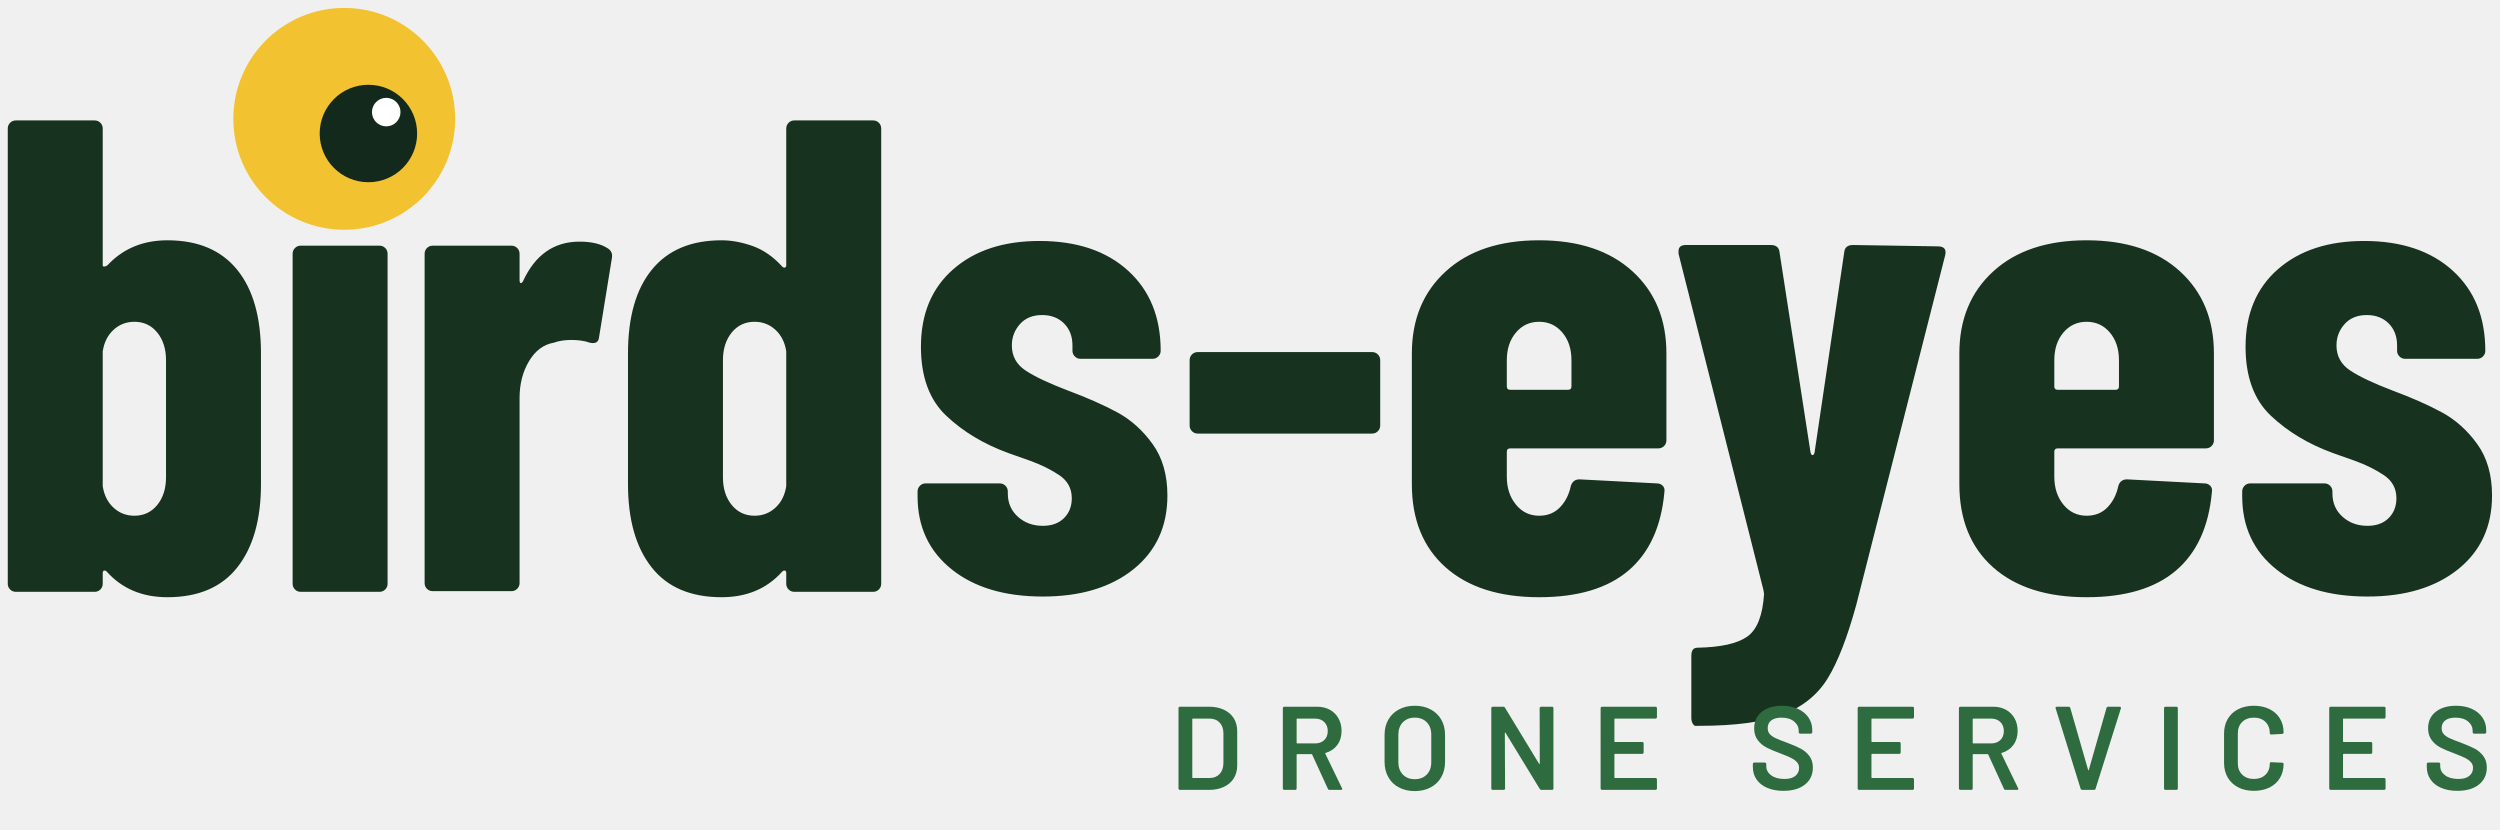
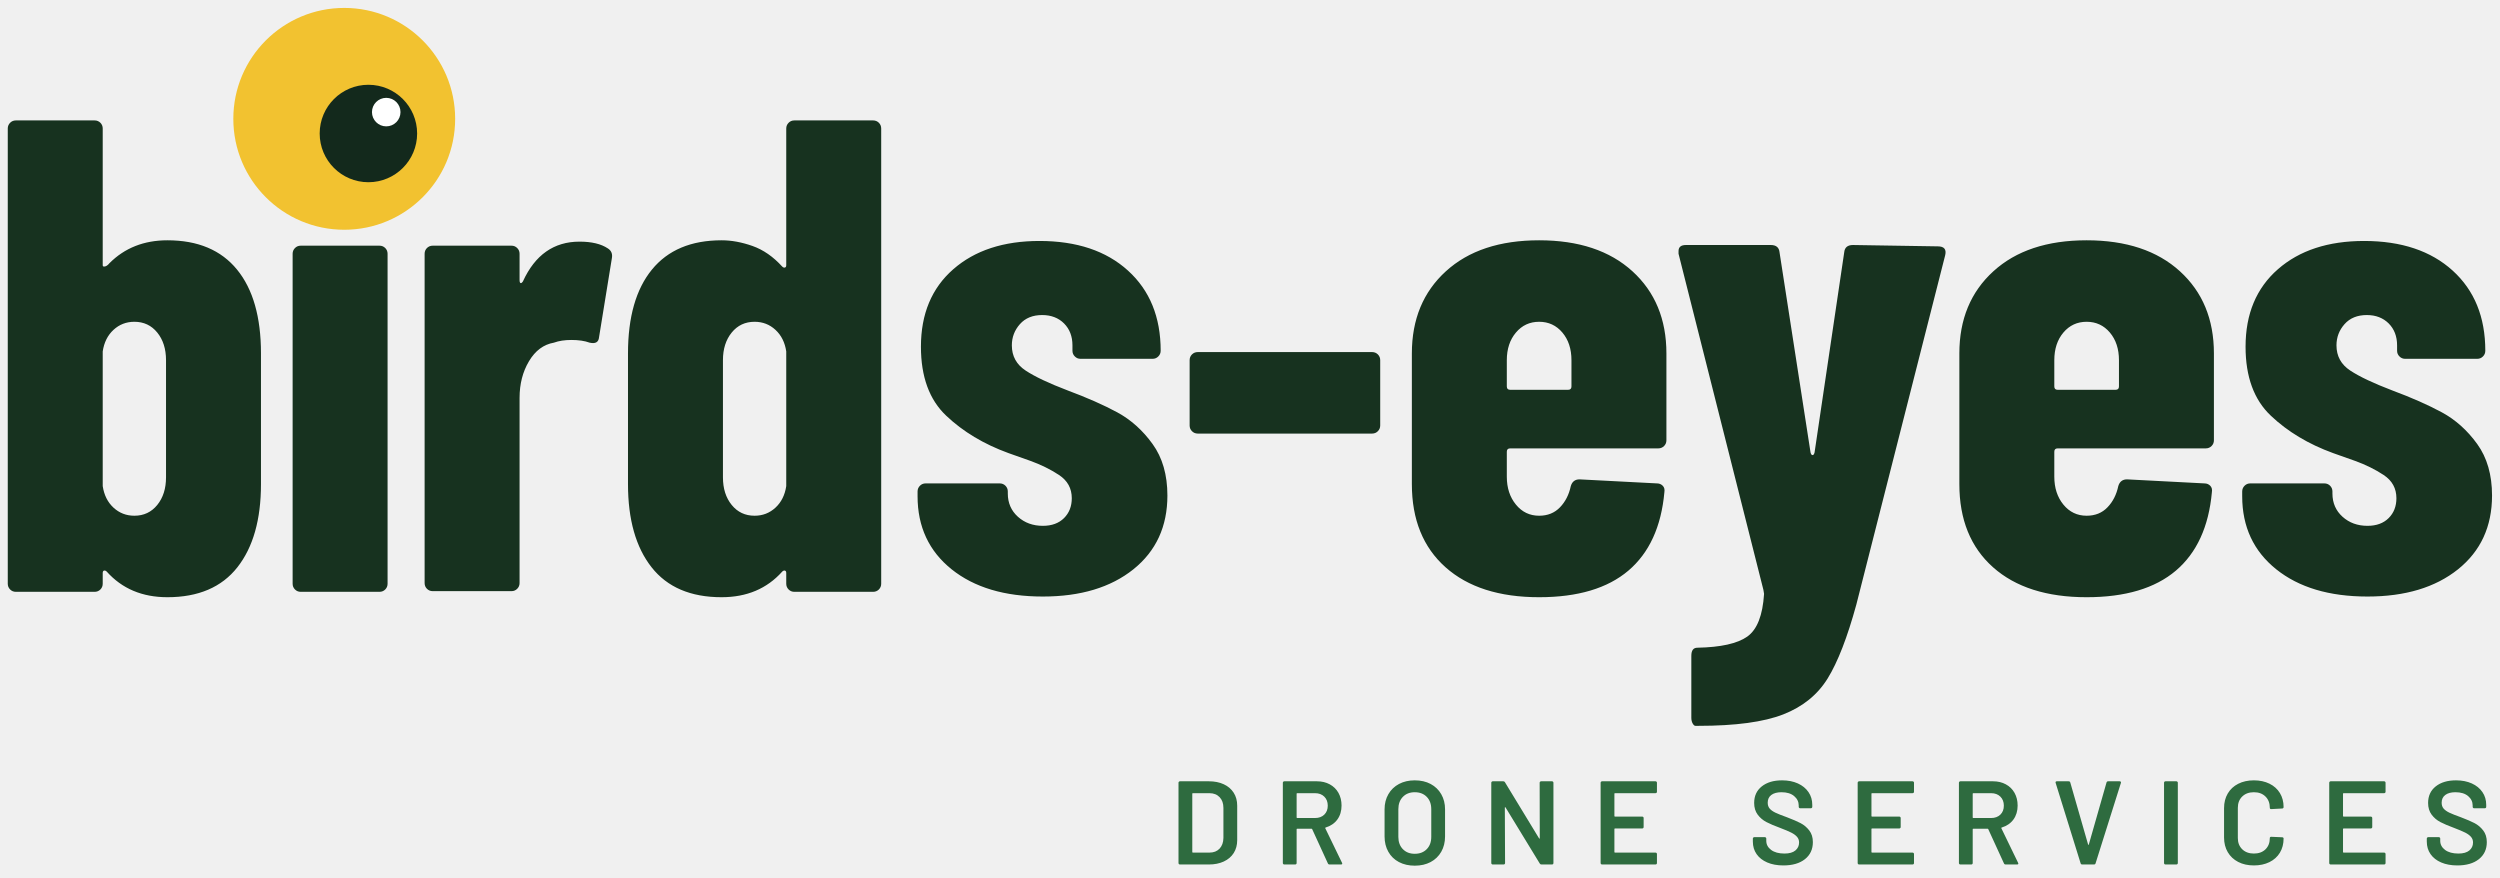
- <svg xmlns="http://www.w3.org/2000/svg" viewBox="4.5 0.6 631.1 209.4" role="img" aria-label="Birds-Eyes Drone Services">
+ <svg xmlns="http://www.w3.org/2000/svg" viewBox="4.5 0.6 631.1 221.5" role="img" aria-label="Birds-Eyes Drone Services">
  <path fill="#17321F" d="M70.38 89.82V122.8Q70.38 136.23 64.43 143.8Q58.48 151.36 46.75 151.36Q37.23 151.36 31.45 144.9Q31.11 144.56 30.77 144.64Q30.43 144.73 30.43 145.24V147.96Q30.43 148.81 29.84 149.41Q29.24 150 28.39 150H8.5Q7.65 150 7.06 149.41Q6.46 148.81 6.46 147.96V33.04Q6.46 32.19 7.06 31.59Q7.65 31 8.5 31H28.39Q29.24 31 29.84 31.59Q30.43 32.19 30.43 33.04V67.55Q30.43 67.89 30.77 67.89Q31.45 67.89 32.13 67.04Q37.91 61.26 46.75 61.26Q58.31 61.26 64.34 68.66Q70.38 76.05 70.38 89.82ZM38.42 81.83Q35.36 81.83 33.15 83.87Q30.94 85.91 30.43 89.31V123.31Q30.94 126.71 33.15 128.75Q35.36 130.79 38.42 130.79Q41.99 130.79 44.2 128.07Q46.41 125.35 46.41 121.1V91.52Q46.41 87.27 44.2 84.55Q41.99 81.83 38.42 81.83ZM78.37 147.96V64.66Q78.37 63.81 78.97 63.21Q79.56 62.62 80.41 62.62H100.3Q101.15 62.62 101.75 63.21Q102.34 63.81 102.34 64.66V147.96Q102.34 148.81 101.75 149.41Q101.15 150 100.3 150H80.41Q79.56 150 78.97 149.41Q78.37 148.81 78.37 147.96ZM157.93 63.3Q159.29 64.15 158.95 65.85L155.72 85.74Q155.55 87.61 153.34 87.1Q151.47 86.42 148.75 86.42Q146.2 86.42 144.33 87.1Q140.42 87.78 138.04 91.78Q135.66 95.77 135.66 101.04V147.79Q135.66 148.64 135.06 149.24Q134.47 149.83 133.62 149.83H113.73Q112.88 149.83 112.28 149.24Q111.69 148.64 111.69 147.79V64.66Q111.69 63.81 112.28 63.21Q112.88 62.62 113.73 62.62H133.62Q134.47 62.62 135.06 63.21Q135.66 63.81 135.66 64.66V71.29Q135.66 71.97 135.92 72.06Q136.17 72.14 136.51 71.63Q141.1 61.6 150.79 61.6Q155.38 61.6 157.93 63.3ZM205.02 31H224.91Q225.76 31 226.36 31.59Q226.95 32.19 226.95 33.04V147.96Q226.95 148.81 226.36 149.41Q225.76 150 224.91 150H205.02Q204.17 150 203.58 149.41Q202.98 148.81 202.98 147.96V145.24Q202.98 144.73 202.64 144.64Q202.3 144.56 201.96 144.9Q196.18 151.36 186.66 151.36Q174.93 151.36 168.98 143.8Q163.03 136.23 163.03 122.8V89.82Q163.03 76.05 169.07 68.66Q175.1 61.26 186.66 61.26Q190.4 61.26 194.48 62.7Q198.56 64.15 201.96 67.89Q202.3 68.23 202.64 68.14Q202.98 68.06 202.98 67.55V33.04Q202.98 32.19 203.58 31.59Q204.17 31 205.02 31ZM202.98 123.31V89.31Q202.47 85.91 200.26 83.87Q198.05 81.83 194.99 81.83Q191.42 81.83 189.21 84.55Q187 87.27 187 91.52V121.1Q187 125.35 189.21 128.07Q191.42 130.79 194.99 130.79Q198.05 130.79 200.26 128.75Q202.47 126.71 202.98 123.31ZM236.13 125.86V124.67Q236.13 123.82 236.73 123.22Q237.32 122.63 238.17 122.63H256.87Q257.72 122.63 258.32 123.22Q258.91 123.82 258.91 124.67V125.18Q258.91 128.75 261.46 131.05Q264.01 133.34 267.75 133.34Q271.15 133.34 273.11 131.38Q275.06 129.43 275.06 126.37Q275.06 122.63 271.83 120.5Q268.6 118.38 264.61 116.94Q260.61 115.49 259.08 114.98Q249.73 111.58 243.36 105.54Q236.98 99.51 236.98 88.12Q236.98 75.71 245.14 68.57Q253.3 61.43 266.9 61.43Q281.01 61.43 289.25 68.91Q297.5 76.39 297.5 89.14Q297.5 89.99 296.9 90.58Q296.31 91.18 295.46 91.18H277.27Q276.42 91.18 275.83 90.58Q275.23 89.99 275.23 89.14V87.78Q275.23 84.38 273.11 82.25Q270.98 80.13 267.58 80.13Q264.01 80.13 261.97 82.42Q259.93 84.72 259.93 87.78Q259.93 91.86 263.42 94.15Q266.9 96.45 274.04 99.17Q281.35 101.89 286.54 104.69Q291.72 107.5 295.46 112.69Q299.2 117.87 299.2 125.69Q299.2 137.42 290.62 144.31Q282.03 151.19 267.75 151.19Q253.3 151.19 244.72 144.31Q236.13 137.42 236.13 125.86ZM304.81 108.01V91.52Q304.81 90.67 305.4 90.07Q306 89.48 306.85 89.48H350.88Q351.73 89.48 352.33 90.07Q352.92 90.67 352.92 91.52V108.01Q352.92 108.86 352.33 109.45Q351.73 110.05 350.88 110.05H306.85Q306 110.05 305.4 109.45Q304.81 108.86 304.81 108.01ZM423.13 113.79H385.73Q384.88 113.79 384.88 114.64V120.93Q384.88 125.18 387.18 127.98Q389.47 130.79 393.04 130.79Q396.27 130.79 398.31 128.66Q400.35 126.54 401.03 123.31Q401.54 121.61 403.24 121.61L422.79 122.63Q423.64 122.63 424.24 123.22Q424.83 123.82 424.66 124.84Q423.47 137.93 415.57 144.65Q407.66 151.36 393.04 151.36Q377.91 151.36 369.41 143.8Q360.91 136.23 360.91 122.8V89.82Q360.91 76.9 369.5 69.08Q378.08 61.26 393.04 61.26Q408 61.26 416.59 69.08Q425.17 76.9 425.17 89.82V111.75Q425.17 112.6 424.58 113.19Q423.98 113.79 423.13 113.79ZM384.88 91.52V98.15Q384.88 99 385.73 99H400.35Q401.2 99 401.2 98.15V91.52Q401.2 87.27 398.91 84.55Q396.61 81.83 393.04 81.83Q389.47 81.83 387.18 84.55Q384.88 87.27 384.88 91.52ZM431.46 181.79V166.15Q431.46 164.11 432.99 164.11Q441.83 163.94 445.57 161.31Q449.31 158.67 449.82 150.51L449.65 149.49L428.23 64.66V63.98Q428.23 62.45 430.1 62.45H451.52Q453.56 62.45 453.73 64.32L461.55 114.81Q461.72 115.49 462.06 115.49Q462.4 115.49 462.57 114.81L470.05 64.32Q470.22 62.45 472.26 62.45L493.68 62.79Q496.06 62.79 495.55 65L473.11 153.23Q469.71 165.64 465.89 171.84Q462.06 178.05 454.67 180.94Q447.27 183.83 433.33 183.83H432.48Q432.14 183.83 431.8 183.24Q431.46 182.64 431.46 181.79ZM561.34 113.79H523.94Q523.09 113.79 523.09 114.64V120.93Q523.09 125.18 525.38 127.98Q527.68 130.79 531.25 130.79Q534.48 130.79 536.52 128.66Q538.56 126.54 539.24 123.31Q539.75 121.61 541.45 121.61L561 122.63Q561.85 122.63 562.45 123.22Q563.04 123.82 562.87 124.84Q561.68 137.93 553.78 144.65Q545.87 151.36 531.25 151.36Q516.12 151.36 507.62 143.8Q499.12 136.23 499.12 122.8V89.82Q499.12 76.9 507.71 69.08Q516.29 61.26 531.25 61.26Q546.21 61.26 554.8 69.08Q563.38 76.9 563.38 89.82V111.75Q563.38 112.6 562.79 113.19Q562.19 113.79 561.34 113.79ZM523.09 91.52V98.15Q523.09 99 523.94 99H538.56Q539.41 99 539.41 98.15V91.52Q539.41 87.27 537.12 84.55Q534.82 81.83 531.25 81.83Q527.68 81.83 525.38 84.55Q523.09 87.27 523.09 91.52ZM570.52 125.86V124.67Q570.52 123.82 571.12 123.22Q571.71 122.63 572.56 122.63H591.26Q592.11 122.63 592.71 123.22Q593.3 123.82 593.3 124.67V125.18Q593.3 128.75 595.85 131.05Q598.4 133.34 602.14 133.34Q605.54 133.34 607.5 131.38Q609.45 129.43 609.45 126.37Q609.45 122.63 606.22 120.5Q602.99 118.38 599 116.94Q595 115.49 593.47 114.98Q584.12 111.58 577.75 105.54Q571.37 99.51 571.37 88.12Q571.37 75.71 579.53 68.57Q587.69 61.43 601.29 61.43Q615.4 61.43 623.65 68.91Q631.89 76.39 631.89 89.14Q631.89 89.99 631.3 90.58Q630.7 91.18 629.85 91.18H611.66Q610.81 91.18 610.22 90.58Q609.62 89.99 609.62 89.14V87.78Q609.62 84.38 607.5 82.25Q605.37 80.13 601.97 80.13Q598.4 80.13 596.36 82.42Q594.32 84.72 594.32 87.78Q594.32 91.86 597.81 94.15Q601.29 96.45 608.43 99.17Q615.74 101.89 620.92 104.69Q626.11 107.5 629.85 112.69Q633.59 117.87 633.59 125.69Q633.59 137.42 625.01 144.31Q616.42 151.19 602.14 151.19Q587.69 151.19 579.11 144.31Q570.52 137.42 570.52 125.86Z" />
  <circle cx="91.4" cy="30.6" r="28.0" fill="#F2C230" />
  <circle cx="97.5" cy="34.3" r="12.3" fill="#13291C" />
  <circle cx="102.0" cy="28.9" r="3.6" fill="#fff" />
-   <path fill="#2E6B3F" d="M302 199.64V179.36Q302 179.21 302.11 179.11Q302.21 179 302.36 179H309.68Q311.81 179 313.43 179.75Q315.05 180.5 315.94 181.89Q316.82 183.29 316.82 185.15V193.85Q316.82 195.71 315.94 197.11Q315.05 198.5 313.43 199.25Q311.81 200 309.68 200H302.36Q302.21 200 302.11 199.89Q302 199.79 302 199.64ZM305.63 197H309.83Q311.42 197 312.37 196Q313.31 194.99 313.34 193.31V185.72Q313.34 184.01 312.38 183Q311.42 182 309.8 182H305.63Q305.48 182 305.48 182.15V196.85Q305.48 197 305.63 197ZM339.71 199.73 335.75 191.09Q335.69 190.97 335.57 190.97H331.97Q331.82 190.97 331.82 191.12V199.64Q331.82 199.79 331.72 199.89Q331.61 200 331.46 200H328.7Q328.55 200 328.45 199.89Q328.34 199.79 328.34 199.64V179.36Q328.34 179.21 328.45 179.11Q328.55 179 328.7 179H336.95Q338.78 179 340.19 179.76Q341.6 180.53 342.38 181.93Q343.16 183.32 343.16 185.12Q343.16 187.19 342.1 188.64Q341.03 190.1 339.14 190.67Q339.08 190.67 339.05 190.73Q339.02 190.79 339.05 190.85L343.28 199.58Q343.34 199.7 343.34 199.76Q343.34 200 343.01 200H340.13Q339.83 200 339.71 199.73ZM331.82 182.15V188.12Q331.82 188.27 331.97 188.27H336.47Q337.91 188.27 338.8 187.42Q339.68 186.56 339.68 185.15Q339.68 183.74 338.8 182.87Q337.91 182 336.47 182H331.97Q331.82 182 331.82 182.15ZM354.02 192.92V186.08Q354.02 183.92 354.98 182.25Q355.94 180.59 357.67 179.68Q359.39 178.76 361.64 178.76Q363.92 178.76 365.64 179.68Q367.37 180.59 368.33 182.25Q369.29 183.92 369.29 186.08V192.92Q369.29 195.11 368.33 196.79Q367.37 198.47 365.64 199.38Q363.92 200.3 361.64 200.3Q359.39 200.3 357.65 199.38Q355.91 198.47 354.97 196.79Q354.02 195.11 354.02 192.92ZM365.81 193.04V186.05Q365.81 184.1 364.67 182.93Q363.53 181.76 361.64 181.76Q359.78 181.76 358.64 182.93Q357.5 184.1 357.5 186.05V193.04Q357.5 194.96 358.64 196.13Q359.78 197.3 361.64 197.3Q363.53 197.3 364.67 196.13Q365.81 194.96 365.81 193.04ZM393.53 179H396.29Q396.44 179 396.55 179.11Q396.65 179.21 396.65 179.36V199.64Q396.65 199.79 396.55 199.89Q396.44 200 396.29 200H393.62Q393.32 200 393.2 199.76L384.56 185.6Q384.5 185.51 384.44 185.52Q384.38 185.54 384.38 185.66L384.44 199.64Q384.44 199.79 384.34 199.89Q384.23 200 384.08 200H381.32Q381.17 200 381.07 199.89Q380.96 199.79 380.96 199.64V179.36Q380.96 179.21 381.07 179.11Q381.17 179 381.32 179H383.99Q384.29 179 384.41 179.24L393.02 193.4Q393.08 193.49 393.14 193.48Q393.2 193.46 393.2 193.34L393.17 179.36Q393.17 179.21 393.28 179.11Q393.38 179 393.53 179ZM422.42 182H412.19Q412.04 182 412.04 182.15V187.76Q412.04 187.91 412.19 187.91H419.06Q419.21 187.91 419.32 188.01Q419.42 188.12 419.42 188.27V190.55Q419.42 190.7 419.32 190.81Q419.21 190.91 419.06 190.91H412.19Q412.04 190.91 412.04 191.06V196.85Q412.04 197 412.19 197H422.42Q422.57 197 422.68 197.11Q422.78 197.21 422.78 197.36V199.64Q422.78 199.79 422.68 199.89Q422.57 200 422.42 200H408.92Q408.77 200 408.67 199.89Q408.56 199.79 408.56 199.64V179.36Q408.56 179.21 408.67 179.11Q408.77 179 408.92 179H422.42Q422.57 179 422.68 179.11Q422.78 179.21 422.78 179.36V181.64Q422.78 181.79 422.68 181.89Q422.57 182 422.42 182ZM446.99 194.21V193.46Q446.99 193.31 447.1 193.2Q447.2 193.1 447.35 193.1H450.02Q450.17 193.1 450.27 193.2Q450.38 193.31 450.38 193.46V194.03Q450.38 195.41 451.61 196.32Q452.84 197.24 454.97 197.24Q456.8 197.24 457.73 196.46Q458.66 195.68 458.66 194.45Q458.66 193.61 458.15 193.03Q457.64 192.44 456.7 191.96Q455.75 191.48 453.86 190.76Q451.73 189.98 450.41 189.29Q449.09 188.6 448.21 187.41Q447.32 186.23 447.32 184.46Q447.32 181.82 449.24 180.29Q451.16 178.76 454.37 178.76Q456.62 178.76 458.35 179.54Q460.07 180.32 461.03 181.72Q461.99 183.11 461.99 184.94V185.45Q461.99 185.6 461.88 185.7Q461.78 185.81 461.63 185.81H458.93Q458.78 185.81 458.68 185.7Q458.57 185.6 458.57 185.45V185.12Q458.57 183.71 457.41 182.74Q456.26 181.76 454.22 181.76Q452.57 181.76 451.65 182.45Q450.74 183.14 450.74 184.4Q450.74 185.3 451.22 185.87Q451.7 186.44 452.66 186.91Q453.62 187.37 455.63 188.09Q457.76 188.9 459.03 189.56Q460.31 190.22 461.23 191.41Q462.14 192.59 462.14 194.36Q462.14 197.06 460.15 198.65Q458.15 200.24 454.7 200.24Q452.36 200.24 450.62 199.49Q448.88 198.74 447.94 197.39Q446.99 196.04 446.99 194.21ZM487.31 182H477.08Q476.93 182 476.93 182.15V187.76Q476.93 187.91 477.08 187.91H483.95Q484.1 187.91 484.21 188.01Q484.31 188.12 484.31 188.27V190.55Q484.31 190.7 484.21 190.81Q484.1 190.91 483.95 190.91H477.08Q476.93 190.91 476.93 191.06V196.85Q476.93 197 477.08 197H487.31Q487.46 197 487.57 197.11Q487.67 197.21 487.67 197.36V199.64Q487.67 199.79 487.57 199.89Q487.46 200 487.31 200H473.81Q473.66 200 473.56 199.89Q473.45 199.79 473.45 199.64V179.36Q473.45 179.21 473.56 179.11Q473.66 179 473.81 179H487.31Q487.46 179 487.57 179.11Q487.67 179.21 487.67 179.36V181.64Q487.67 181.79 487.57 181.89Q487.46 182 487.31 182ZM510.38 199.73 506.42 191.09Q506.36 190.97 506.24 190.97H502.64Q502.49 190.97 502.49 191.12V199.64Q502.49 199.79 502.39 199.89Q502.28 200 502.13 200H499.37Q499.22 200 499.12 199.89Q499.01 199.79 499.01 199.64V179.36Q499.01 179.21 499.12 179.11Q499.22 179 499.37 179H507.62Q509.45 179 510.86 179.76Q512.27 180.53 513.05 181.93Q513.83 183.32 513.83 185.12Q513.83 187.19 512.77 188.64Q511.7 190.1 509.81 190.67Q509.75 190.67 509.72 190.73Q509.69 190.79 509.72 190.85L513.95 199.58Q514.01 199.7 514.01 199.76Q514.01 200 513.68 200H510.8Q510.5 200 510.38 199.73ZM502.49 182.15V188.12Q502.49 188.27 502.64 188.27H507.14Q508.58 188.27 509.47 187.42Q510.35 186.56 510.35 185.15Q510.35 183.74 509.47 182.87Q508.58 182 507.14 182H502.64Q502.49 182 502.49 182.15ZM529.73 199.7 523.43 179.42 523.4 179.3Q523.4 179 523.73 179H526.7Q527.03 179 527.12 179.3L531.62 194.96Q531.65 195.05 531.71 195.05Q531.77 195.05 531.8 194.96L536.27 179.3Q536.36 179 536.69 179H539.6Q539.78 179 539.87 179.12Q539.96 179.24 539.9 179.42L533.51 199.7Q533.42 200 533.12 200H530.12Q529.82 200 529.73 199.7ZM550.79 199.64V179.36Q550.79 179.21 550.89 179.11Q551 179 551.15 179H553.91Q554.06 179 554.16 179.11Q554.27 179.21 554.27 179.36V199.64Q554.27 199.79 554.16 199.89Q554.06 200 553.91 200H551.15Q551 200 550.89 199.89Q550.79 199.79 550.79 199.64ZM565.94 193.19V185.78Q565.94 183.68 566.87 182.09Q567.8 180.5 569.51 179.63Q571.22 178.76 573.47 178.76Q575.69 178.76 577.4 179.6Q579.11 180.44 580.04 181.97Q580.97 183.5 580.97 185.51Q580.97 185.66 580.87 185.76Q580.76 185.87 580.61 185.87L577.85 186.02Q577.49 186.02 577.49 185.69Q577.49 183.92 576.39 182.84Q575.3 181.76 573.47 181.76Q571.64 181.76 570.53 182.84Q569.42 183.92 569.42 185.69V193.34Q569.42 195.08 570.53 196.16Q571.64 197.24 573.47 197.24Q575.3 197.24 576.39 196.18Q577.49 195.11 577.49 193.34Q577.49 193.01 577.85 193.01L580.61 193.13Q580.76 193.13 580.87 193.22Q580.97 193.31 580.97 193.43Q580.97 195.47 580.04 197.01Q579.11 198.56 577.4 199.4Q575.69 200.24 573.47 200.24Q571.22 200.24 569.51 199.36Q567.8 198.47 566.87 196.88Q565.94 195.29 565.94 193.19ZM606.35 182H596.12Q595.97 182 595.97 182.15V187.76Q595.97 187.91 596.12 187.91H602.99Q603.14 187.91 603.25 188.01Q603.35 188.12 603.35 188.27V190.55Q603.35 190.7 603.25 190.81Q603.14 190.91 602.99 190.91H596.12Q595.97 190.91 595.97 191.06V196.85Q595.97 197 596.12 197H606.35Q606.5 197 606.61 197.11Q606.71 197.21 606.71 197.36V199.64Q606.71 199.79 606.61 199.89Q606.5 200 606.35 200H592.85Q592.7 200 592.6 199.89Q592.49 199.79 592.49 199.64V179.36Q592.49 179.21 592.6 179.11Q592.7 179 592.85 179H606.35Q606.5 179 606.61 179.11Q606.71 179.21 606.71 179.36V181.64Q606.71 181.79 606.61 181.89Q606.5 182 606.35 182ZM617.12 194.21V193.46Q617.12 193.31 617.23 193.2Q617.33 193.1 617.48 193.1H620.15Q620.3 193.1 620.41 193.2Q620.51 193.31 620.51 193.46V194.03Q620.51 195.41 621.74 196.32Q622.97 197.24 625.1 197.24Q626.93 197.24 627.86 196.46Q628.79 195.68 628.79 194.45Q628.79 193.61 628.28 193.03Q627.77 192.44 626.83 191.96Q625.88 191.48 623.99 190.76Q621.86 189.98 620.54 189.29Q619.22 188.6 618.34 187.41Q617.45 186.23 617.45 184.46Q617.45 181.82 619.37 180.29Q621.29 178.76 624.5 178.76Q626.75 178.76 628.48 179.54Q630.2 180.32 631.16 181.72Q632.12 183.11 632.12 184.94V185.45Q632.12 185.6 632.02 185.7Q631.91 185.81 631.76 185.81H629.06Q628.91 185.81 628.81 185.7Q628.7 185.6 628.7 185.45V185.12Q628.7 183.71 627.55 182.74Q626.39 181.76 624.35 181.76Q622.7 181.76 621.79 182.45Q620.87 183.14 620.87 184.4Q620.87 185.3 621.35 185.87Q621.83 186.44 622.79 186.91Q623.75 187.37 625.76 188.09Q627.89 188.9 629.17 189.56Q630.44 190.22 631.36 191.41Q632.27 192.59 632.27 194.36Q632.27 197.06 630.28 198.65Q628.28 200.24 624.83 200.24Q622.49 200.24 620.75 199.49Q619.01 198.74 618.07 197.39Q617.12 196.04 617.12 194.21Z" />
+   <path fill="#2E6B3F" d="M302 218.47V198.19Q302 198.04 302.11 197.94Q302.21 197.83 302.36 197.83H309.68Q311.81 197.83 313.43 198.58Q315.05 199.33 315.94 200.73Q316.82 202.12 316.82 203.98V212.68Q316.82 214.54 315.94 215.94Q315.05 217.33 313.43 218.08Q311.81 218.83 309.68 218.83H302.36Q302.21 218.83 302.11 218.73Q302 218.62 302 218.47ZM305.63 215.83H309.83Q311.42 215.83 312.37 214.83Q313.31 213.82 313.34 212.14V204.55Q313.34 202.84 312.38 201.84Q311.42 200.83 309.8 200.83H305.63Q305.48 200.83 305.48 200.98V215.68Q305.48 215.83 305.63 215.83ZM339.71 218.56 335.75 209.92Q335.69 209.8 335.57 209.8H331.97Q331.82 209.8 331.82 209.95V218.47Q331.82 218.62 331.72 218.73Q331.61 218.83 331.46 218.83H328.7Q328.55 218.83 328.45 218.73Q328.34 218.62 328.34 218.47V198.19Q328.34 198.04 328.45 197.94Q328.55 197.83 328.7 197.83H336.95Q338.78 197.83 340.19 198.6Q341.6 199.36 342.38 200.75Q343.16 202.15 343.16 203.95Q343.16 206.02 342.1 207.48Q341.03 208.93 339.14 209.5Q339.08 209.5 339.05 209.56Q339.02 209.62 339.05 209.68L343.28 218.41Q343.34 218.53 343.34 218.59Q343.34 218.83 343.01 218.83H340.13Q339.83 218.83 339.71 218.56ZM331.82 200.98V206.95Q331.82 207.1 331.97 207.1H336.47Q337.91 207.1 338.8 206.25Q339.68 205.39 339.68 203.98Q339.68 202.57 338.8 201.7Q337.91 200.83 336.47 200.83H331.97Q331.82 200.83 331.82 200.98ZM354.02 211.75V204.91Q354.02 202.75 354.98 201.09Q355.94 199.42 357.67 198.5Q359.39 197.59 361.64 197.59Q363.92 197.59 365.64 198.5Q367.37 199.42 368.33 201.09Q369.29 202.75 369.29 204.91V211.75Q369.29 213.94 368.33 215.62Q367.37 217.3 365.64 218.22Q363.92 219.13 361.64 219.13Q359.39 219.13 357.65 218.22Q355.91 217.3 354.97 215.62Q354.02 213.94 354.02 211.75ZM365.81 211.87V204.88Q365.81 202.93 364.67 201.76Q363.53 200.59 361.64 200.59Q359.78 200.59 358.64 201.76Q357.5 202.93 357.5 204.88V211.87Q357.5 213.79 358.64 214.96Q359.78 216.13 361.64 216.13Q363.53 216.13 364.67 214.96Q365.81 213.79 365.81 211.87ZM393.53 197.83H396.29Q396.44 197.83 396.55 197.94Q396.65 198.04 396.65 198.19V218.47Q396.65 218.62 396.55 218.73Q396.44 218.83 396.29 218.83H393.62Q393.32 218.83 393.2 218.59L384.56 204.43Q384.5 204.34 384.44 204.36Q384.38 204.37 384.38 204.49L384.44 218.47Q384.44 218.62 384.34 218.73Q384.23 218.83 384.08 218.83H381.32Q381.17 218.83 381.07 218.73Q380.96 218.62 380.96 218.47V198.19Q380.96 198.04 381.07 197.94Q381.17 197.83 381.32 197.83H383.99Q384.29 197.83 384.41 198.07L393.02 212.23Q393.08 212.32 393.14 212.31Q393.2 212.29 393.2 212.17L393.17 198.19Q393.17 198.04 393.28 197.94Q393.38 197.83 393.53 197.83ZM422.42 200.83H412.19Q412.04 200.83 412.04 200.98V206.59Q412.04 206.74 412.19 206.74H419.06Q419.21 206.74 419.32 206.85Q419.42 206.95 419.42 207.1V209.38Q419.42 209.53 419.32 209.63Q419.21 209.74 419.06 209.74H412.19Q412.04 209.74 412.04 209.89V215.68Q412.04 215.83 412.19 215.83H422.42Q422.57 215.83 422.68 215.94Q422.78 216.04 422.78 216.19V218.47Q422.78 218.62 422.68 218.73Q422.57 218.83 422.42 218.83H408.92Q408.77 218.83 408.67 218.73Q408.56 218.62 408.56 218.47V198.19Q408.56 198.04 408.67 197.94Q408.77 197.83 408.92 197.83H422.42Q422.57 197.83 422.68 197.94Q422.78 198.04 422.78 198.19V200.47Q422.78 200.62 422.68 200.73Q422.57 200.83 422.42 200.83ZM446.99 213.04V212.29Q446.99 212.14 447.1 212.04Q447.2 211.93 447.35 211.93H450.02Q450.17 211.93 450.27 212.04Q450.38 212.14 450.38 212.29V212.86Q450.38 214.24 451.61 215.16Q452.84 216.07 454.97 216.07Q456.8 216.07 457.73 215.29Q458.66 214.51 458.66 213.28Q458.66 212.44 458.15 211.86Q457.64 211.27 456.7 210.79Q455.75 210.31 453.86 209.59Q451.73 208.81 450.41 208.12Q449.09 207.43 448.21 206.25Q447.32 205.06 447.32 203.29Q447.32 200.65 449.24 199.12Q451.16 197.59 454.37 197.59Q456.62 197.59 458.35 198.37Q460.07 199.15 461.03 200.55Q461.99 201.94 461.99 203.77V204.28Q461.99 204.43 461.88 204.54Q461.78 204.64 461.63 204.64H458.93Q458.78 204.64 458.68 204.54Q458.57 204.43 458.57 204.28V203.95Q458.57 202.54 457.41 201.56Q456.26 200.59 454.22 200.59Q452.57 200.59 451.65 201.28Q450.74 201.97 450.74 203.23Q450.74 204.13 451.22 204.7Q451.7 205.27 452.66 205.74Q453.62 206.2 455.63 206.92Q457.76 207.73 459.03 208.39Q460.31 209.05 461.23 210.24Q462.14 211.42 462.14 213.19Q462.14 215.89 460.15 217.48Q458.15 219.07 454.7 219.07Q452.36 219.07 450.62 218.32Q448.88 217.57 447.94 216.22Q446.99 214.87 446.99 213.04ZM487.31 200.83H477.08Q476.93 200.83 476.93 200.98V206.59Q476.93 206.74 477.08 206.74H483.95Q484.1 206.74 484.21 206.85Q484.31 206.95 484.31 207.1V209.38Q484.31 209.53 484.21 209.63Q484.1 209.74 483.95 209.74H477.08Q476.93 209.74 476.93 209.89V215.68Q476.93 215.83 477.08 215.83H487.31Q487.46 215.83 487.57 215.94Q487.67 216.04 487.67 216.19V218.47Q487.67 218.62 487.57 218.73Q487.46 218.83 487.31 218.83H473.81Q473.66 218.83 473.56 218.73Q473.45 218.62 473.45 218.47V198.19Q473.45 198.04 473.56 197.94Q473.66 197.83 473.81 197.83H487.31Q487.46 197.83 487.57 197.94Q487.67 198.04 487.67 198.19V200.47Q487.67 200.62 487.57 200.73Q487.46 200.83 487.31 200.83ZM510.38 218.56 506.42 209.92Q506.36 209.8 506.24 209.8H502.64Q502.49 209.8 502.49 209.95V218.47Q502.49 218.62 502.39 218.73Q502.28 218.83 502.13 218.83H499.37Q499.22 218.83 499.12 218.73Q499.01 218.62 499.01 218.47V198.19Q499.01 198.04 499.12 197.94Q499.22 197.83 499.37 197.83H507.62Q509.45 197.83 510.86 198.6Q512.27 199.36 513.05 200.75Q513.83 202.15 513.83 203.95Q513.83 206.02 512.77 207.48Q511.7 208.93 509.81 209.5Q509.75 209.5 509.72 209.56Q509.69 209.62 509.72 209.68L513.95 218.41Q514.01 218.53 514.01 218.59Q514.01 218.83 513.68 218.83H510.8Q510.5 218.83 510.38 218.56ZM502.49 200.98V206.95Q502.49 207.1 502.64 207.1H507.14Q508.58 207.1 509.47 206.25Q510.35 205.39 510.35 203.98Q510.35 202.57 509.47 201.7Q508.58 200.83 507.14 200.83H502.64Q502.49 200.83 502.49 200.98ZM529.73 218.53 523.43 198.25 523.4 198.13Q523.4 197.83 523.73 197.83H526.7Q527.03 197.83 527.12 198.13L531.62 213.79Q531.65 213.88 531.71 213.88Q531.77 213.88 531.8 213.79L536.27 198.13Q536.36 197.83 536.69 197.83H539.6Q539.78 197.83 539.87 197.95Q539.96 198.07 539.9 198.25L533.51 218.53Q533.42 218.83 533.12 218.83H530.12Q529.82 218.83 529.73 218.53ZM550.79 218.47V198.19Q550.79 198.04 550.89 197.94Q551 197.83 551.15 197.83H553.91Q554.06 197.83 554.16 197.94Q554.27 198.04 554.27 198.19V218.47Q554.27 218.62 554.16 218.73Q554.06 218.83 553.91 218.83H551.15Q551 218.83 550.89 218.73Q550.79 218.62 550.79 218.47ZM565.94 212.02V204.61Q565.94 202.51 566.87 200.92Q567.8 199.33 569.51 198.46Q571.22 197.59 573.47 197.59Q575.69 197.59 577.4 198.43Q579.11 199.27 580.04 200.8Q580.97 202.33 580.97 204.34Q580.97 204.49 580.87 204.6Q580.76 204.7 580.61 204.7L577.85 204.85Q577.49 204.85 577.49 204.52Q577.49 202.75 576.39 201.67Q575.3 200.59 573.47 200.59Q571.64 200.59 570.53 201.67Q569.42 202.75 569.42 204.52V212.17Q569.42 213.91 570.53 214.99Q571.64 216.07 573.47 216.07Q575.3 216.07 576.39 215.01Q577.49 213.94 577.49 212.17Q577.49 211.84 577.85 211.84L580.61 211.96Q580.76 211.96 580.87 212.05Q580.97 212.14 580.97 212.26Q580.97 214.3 580.04 215.85Q579.11 217.39 577.4 218.23Q575.69 219.07 573.47 219.07Q571.22 219.07 569.51 218.19Q567.8 217.3 566.87 215.71Q565.94 214.12 565.94 212.02ZM606.35 200.83H596.12Q595.97 200.83 595.97 200.98V206.59Q595.97 206.74 596.12 206.74H602.99Q603.14 206.74 603.25 206.85Q603.35 206.95 603.35 207.1V209.38Q603.35 209.53 603.25 209.63Q603.14 209.74 602.99 209.74H596.12Q595.97 209.74 595.97 209.89V215.68Q595.97 215.83 596.12 215.83H606.35Q606.5 215.83 606.61 215.94Q606.71 216.04 606.71 216.19V218.47Q606.71 218.62 606.61 218.73Q606.5 218.83 606.35 218.83H592.85Q592.7 218.83 592.6 218.73Q592.49 218.62 592.49 218.47V198.19Q592.49 198.04 592.6 197.94Q592.7 197.83 592.85 197.83H606.35Q606.5 197.83 606.61 197.94Q606.71 198.04 606.71 198.19V200.47Q606.71 200.62 606.61 200.73Q606.5 200.83 606.35 200.83ZM617.12 213.04V212.29Q617.12 212.14 617.23 212.04Q617.33 211.93 617.48 211.93H620.15Q620.3 211.93 620.41 212.04Q620.51 212.14 620.51 212.29V212.86Q620.51 214.24 621.74 215.16Q622.97 216.07 625.1 216.07Q626.93 216.07 627.86 215.29Q628.79 214.51 628.79 213.28Q628.79 212.44 628.28 211.86Q627.77 211.27 626.83 210.79Q625.88 210.31 623.99 209.59Q621.86 208.81 620.54 208.12Q619.22 207.43 618.34 206.25Q617.45 205.06 617.45 203.29Q617.45 200.65 619.37 199.12Q621.29 197.59 624.5 197.59Q626.75 197.59 628.48 198.37Q630.2 199.15 631.16 200.55Q632.12 201.94 632.12 203.77V204.28Q632.12 204.43 632.02 204.54Q631.91 204.64 631.76 204.64H629.06Q628.91 204.64 628.81 204.54Q628.7 204.43 628.7 204.28V203.95Q628.7 202.54 627.55 201.56Q626.39 200.59 624.35 200.59Q622.7 200.59 621.79 201.28Q620.87 201.97 620.87 203.23Q620.87 204.13 621.35 204.7Q621.83 205.27 622.79 205.74Q623.75 206.2 625.76 206.92Q627.89 207.73 629.17 208.39Q630.44 209.05 631.36 210.24Q632.27 211.42 632.27 213.19Q632.27 215.89 630.28 217.48Q628.28 219.07 624.83 219.07Q622.49 219.07 620.75 218.32Q619.01 217.57 618.07 216.22Q617.12 214.87 617.12 213.04Z" />
</svg>
